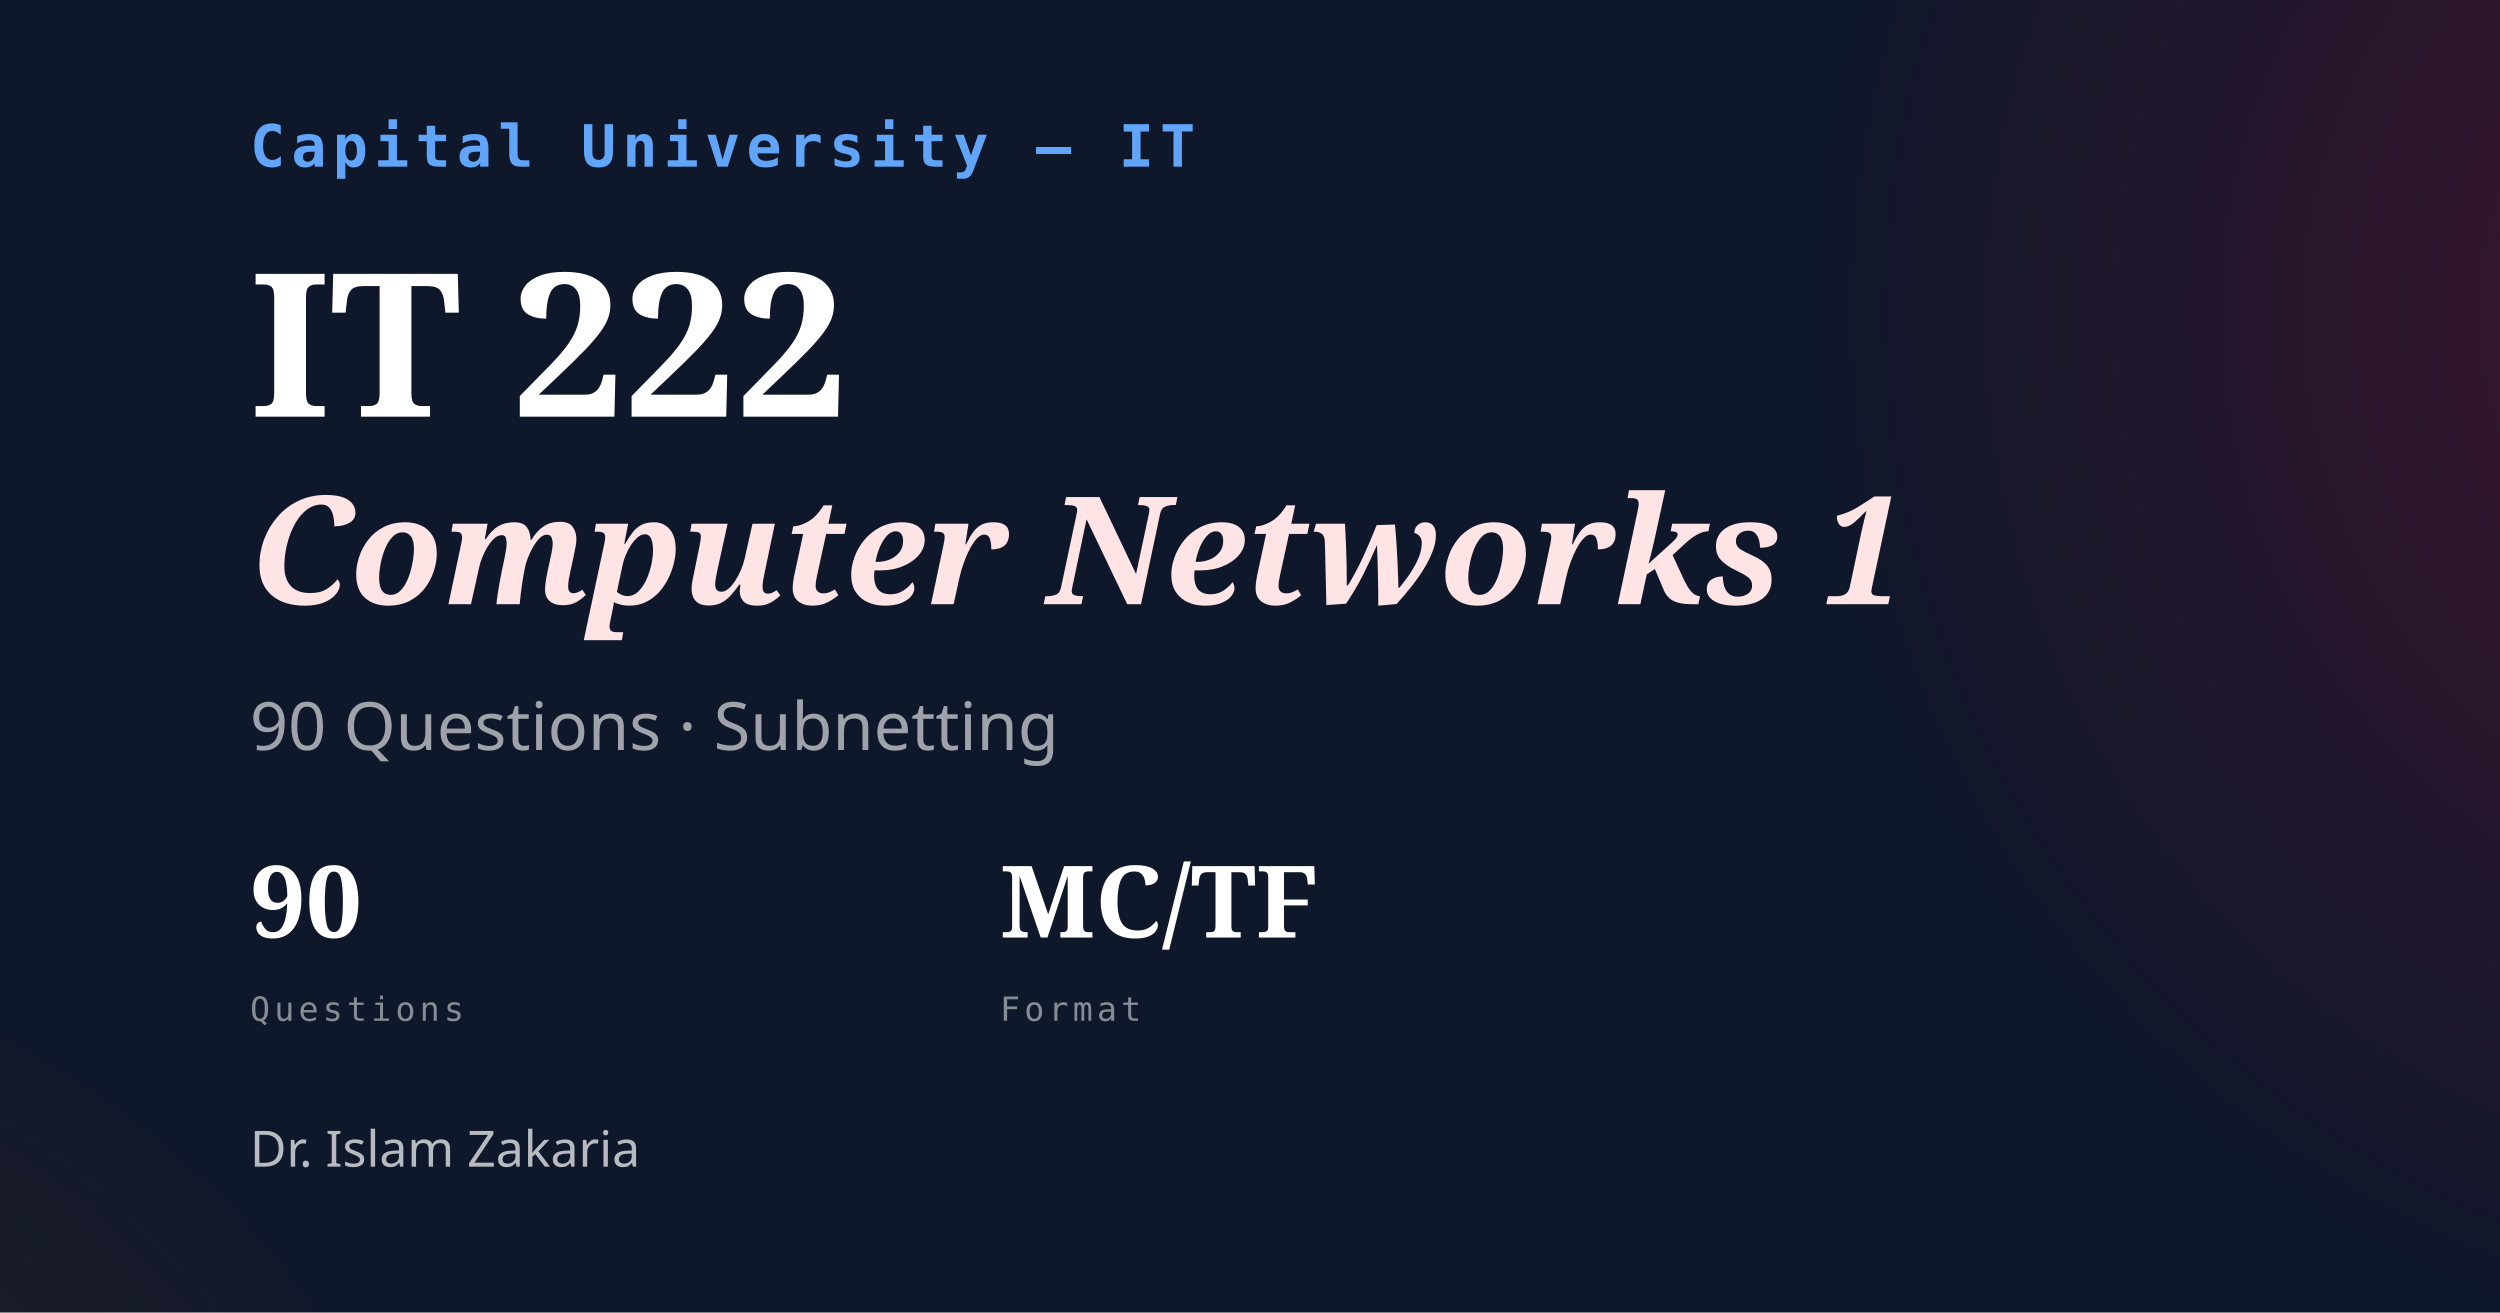
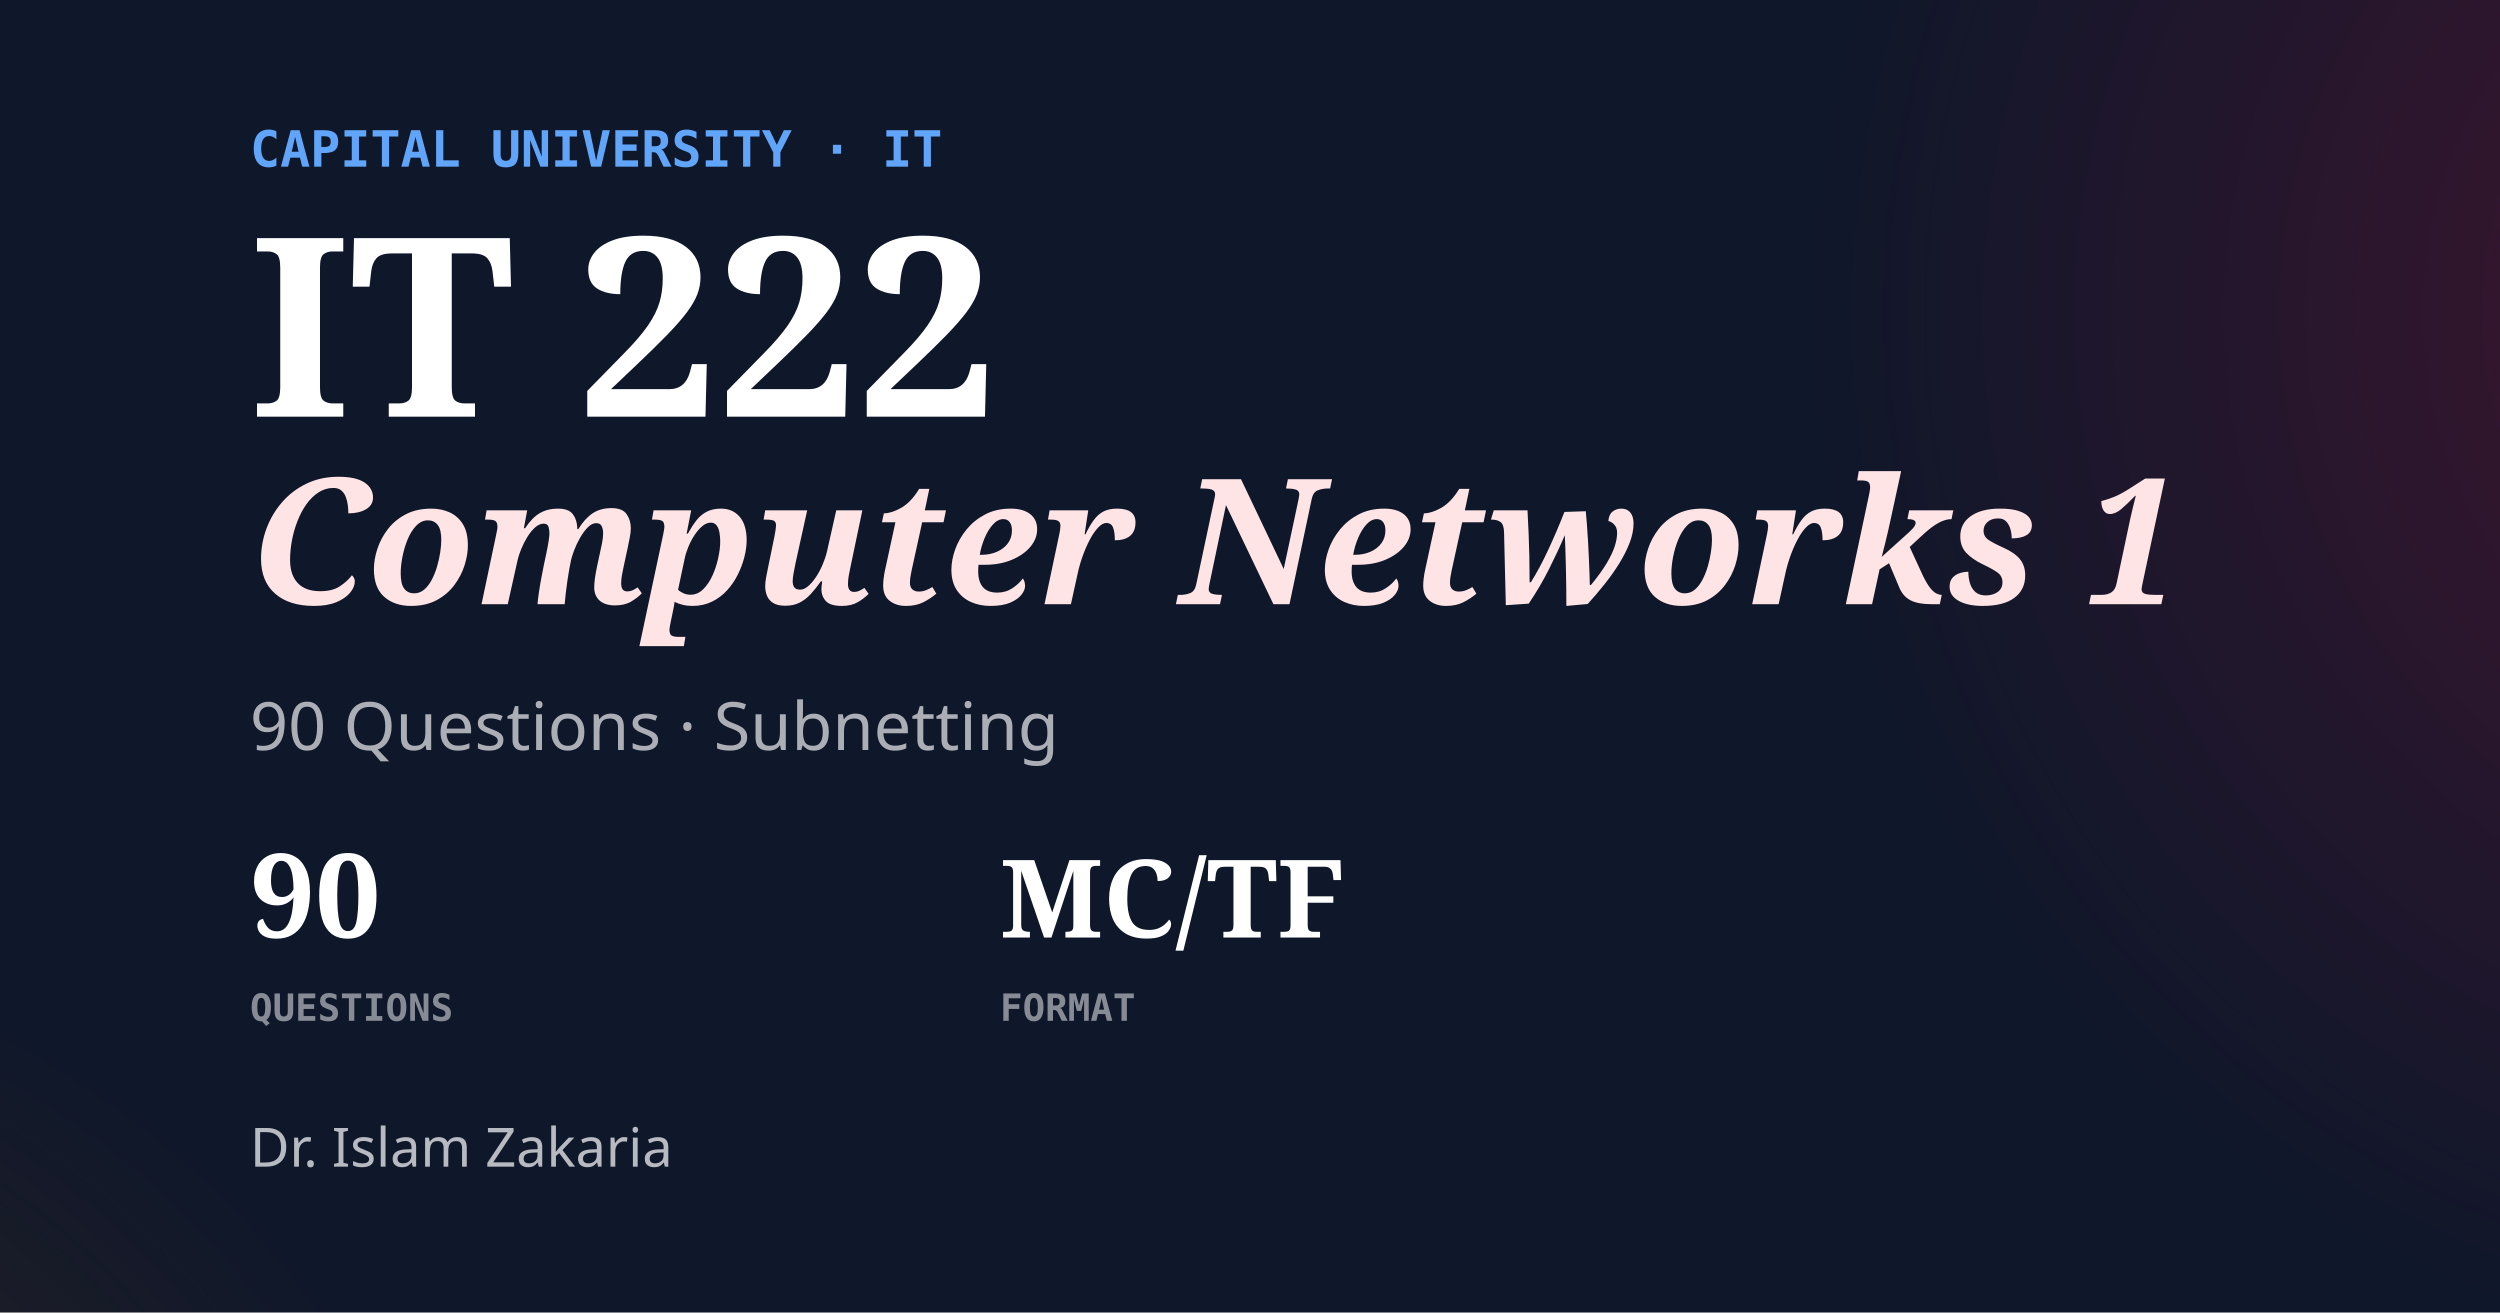
<svg xmlns="http://www.w3.org/2000/svg" width="1200" height="630">
  <defs>
    <radialGradient id="rad1" cx="85%" cy="40%">
      <stop offset="0%" style="stop-color:rgba(190,18,60,0.3);stop-opacity:1" />
      <stop offset="100%" style="stop-color:rgba(190,18,60,0);stop-opacity:1" />
    </radialGradient>
    <radialGradient id="rad2" cx="10%" cy="90%">
      <stop offset="0%" style="stop-color:rgba(217,119,6,0.2);stop-opacity:1" />
      <stop offset="100%" style="stop-color:rgba(217,119,6,0);stop-opacity:1" />
    </radialGradient>
  </defs>
  <rect width="1200" height="630" fill="#0f172a" />
  <ellipse cx="1020" cy="252" rx="510" ry="504" fill="url(#rad1)" />
  <ellipse cx="120" cy="504" rx="480" ry="378" fill="url(#rad2)" />
-   <text x="120" y="80" font-family="DM Mono, monospace" font-size="28" font-weight="600" letter-spacing="3" fill="#60a5fa" text-transform="uppercase">Capital University — IT</text>
-   <text x="120" y="200" font-family="DM Serif Display, serif" font-size="96" font-weight="600" fill="white">IT 222</text>
-   <text x="120" y="290" font-family="DM Serif Display, serif" font-size="72" font-weight="600" fill="#ffe4e6" font-style="italic">Computer Networks 1</text>
-   <text x="120" y="360" font-family="DM Sans, sans-serif" font-size="32" fill="rgba(255,255,255,0.6)">90 Questions · Subnetting</text>
+   <text x="120" y="80" font-family="monospace" font-size="24" font-weight="bold" fill="#60a5fa">CAPITAL UNIVERSITY · IT</text>
+   <text x="120" y="200" font-family="serif" font-size="120" font-weight="bold" fill="white">IT 222</text>
+   <text x="120" y="290" font-family="serif" font-size="84" font-weight="bold" fill="#ffe4e6" font-style="italic">Computer Networks 1</text>
+   <text x="120" y="360" font-family="sans-serif" font-size="32" fill="rgba(255,255,255,0.65)">90 Questions · Subnetting</text>
  <g>
-     <text x="120" y="450" font-family="DM Serif Display, serif" font-size="48" font-weight="600" fill="white">90</text>
-     <text x="120" y="490" font-family="DM Mono, monospace" font-size="16" fill="rgba(255,255,255,0.5)" text-transform="uppercase" letter-spacing="2">Questions</text>
-     <text x="480" y="450" font-family="DM Serif Display, serif" font-size="48" font-weight="600" fill="white">MC/TF</text>
-     <text x="480" y="490" font-family="DM Mono, monospace" font-size="16" fill="rgba(255,255,255,0.5)" text-transform="uppercase" letter-spacing="2">Format</text>
+     <text x="120" y="450" font-family="serif" font-size="56" font-weight="bold" fill="white">90</text>
+     <text x="120" y="490" font-family="monospace" font-size="18" fill="rgba(255,255,255,0.5)" font-weight="bold">QUESTIONS</text>
+     <text x="480" y="450" font-family="serif" font-size="52" font-weight="bold" fill="white">MC/TF</text>
+     <text x="480" y="490" font-family="monospace" font-size="18" fill="rgba(255,255,255,0.5)" font-weight="bold">FORMAT</text>
  </g>
-   <text x="120" y="560" font-family="DM Sans, sans-serif" font-size="24" fill="rgba(255,255,255,0.7)">Dr. Islam Zakaria</text>
+   <text x="120" y="560" font-family="sans-serif" font-size="26" fill="rgba(255,255,255,0.7)">Dr. Islam Zakaria</text>
</svg>
